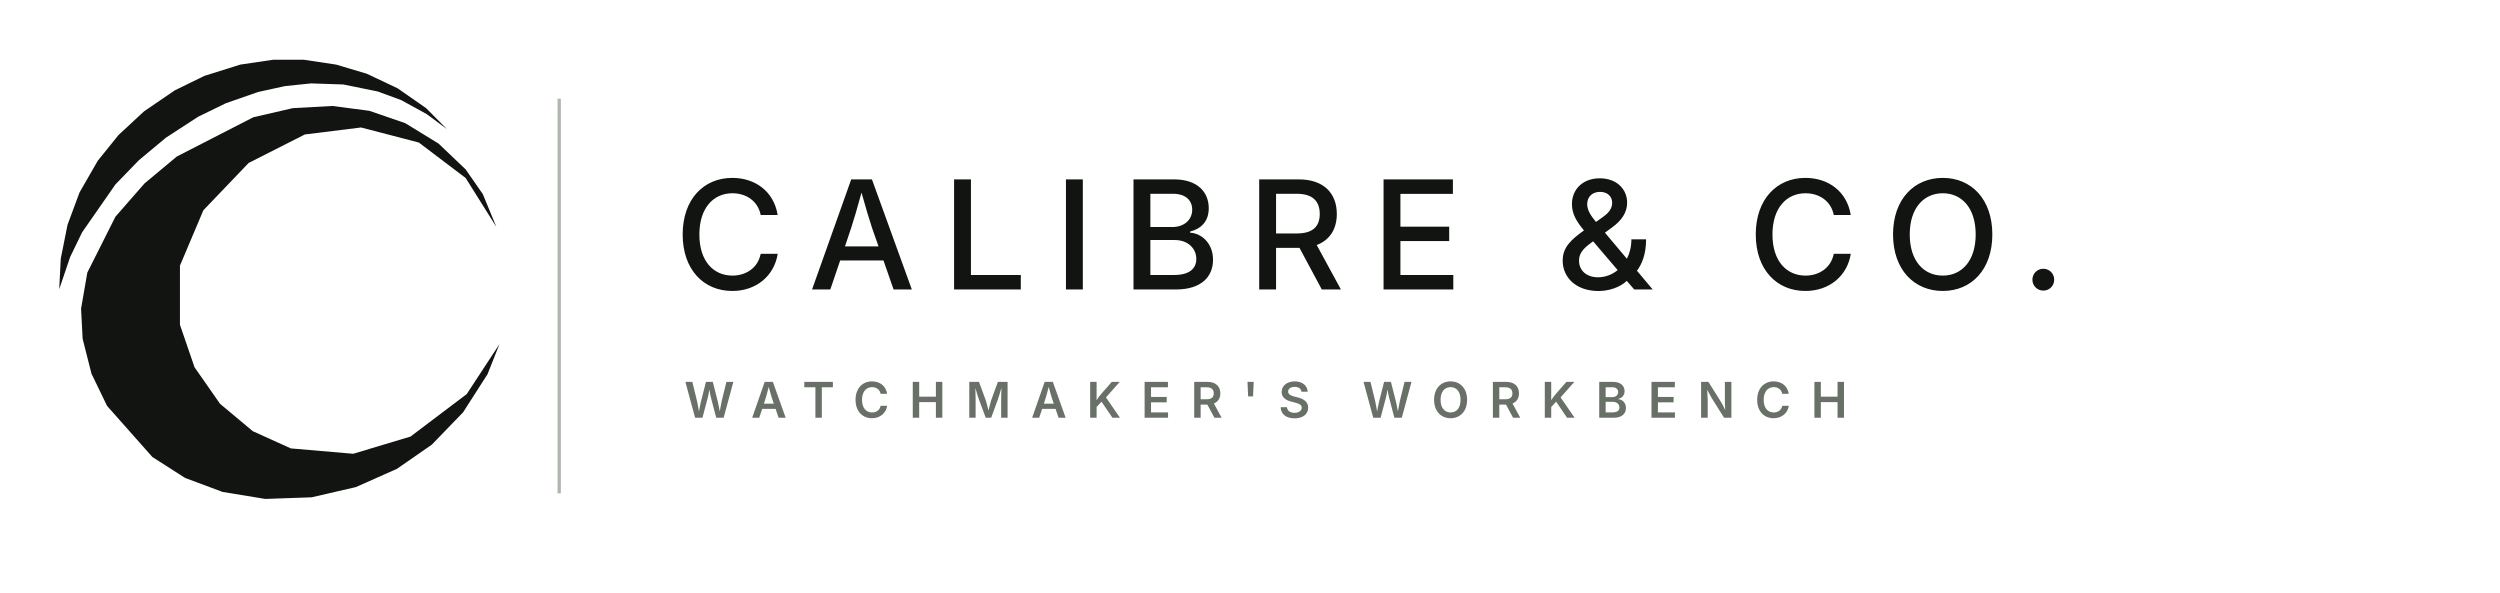
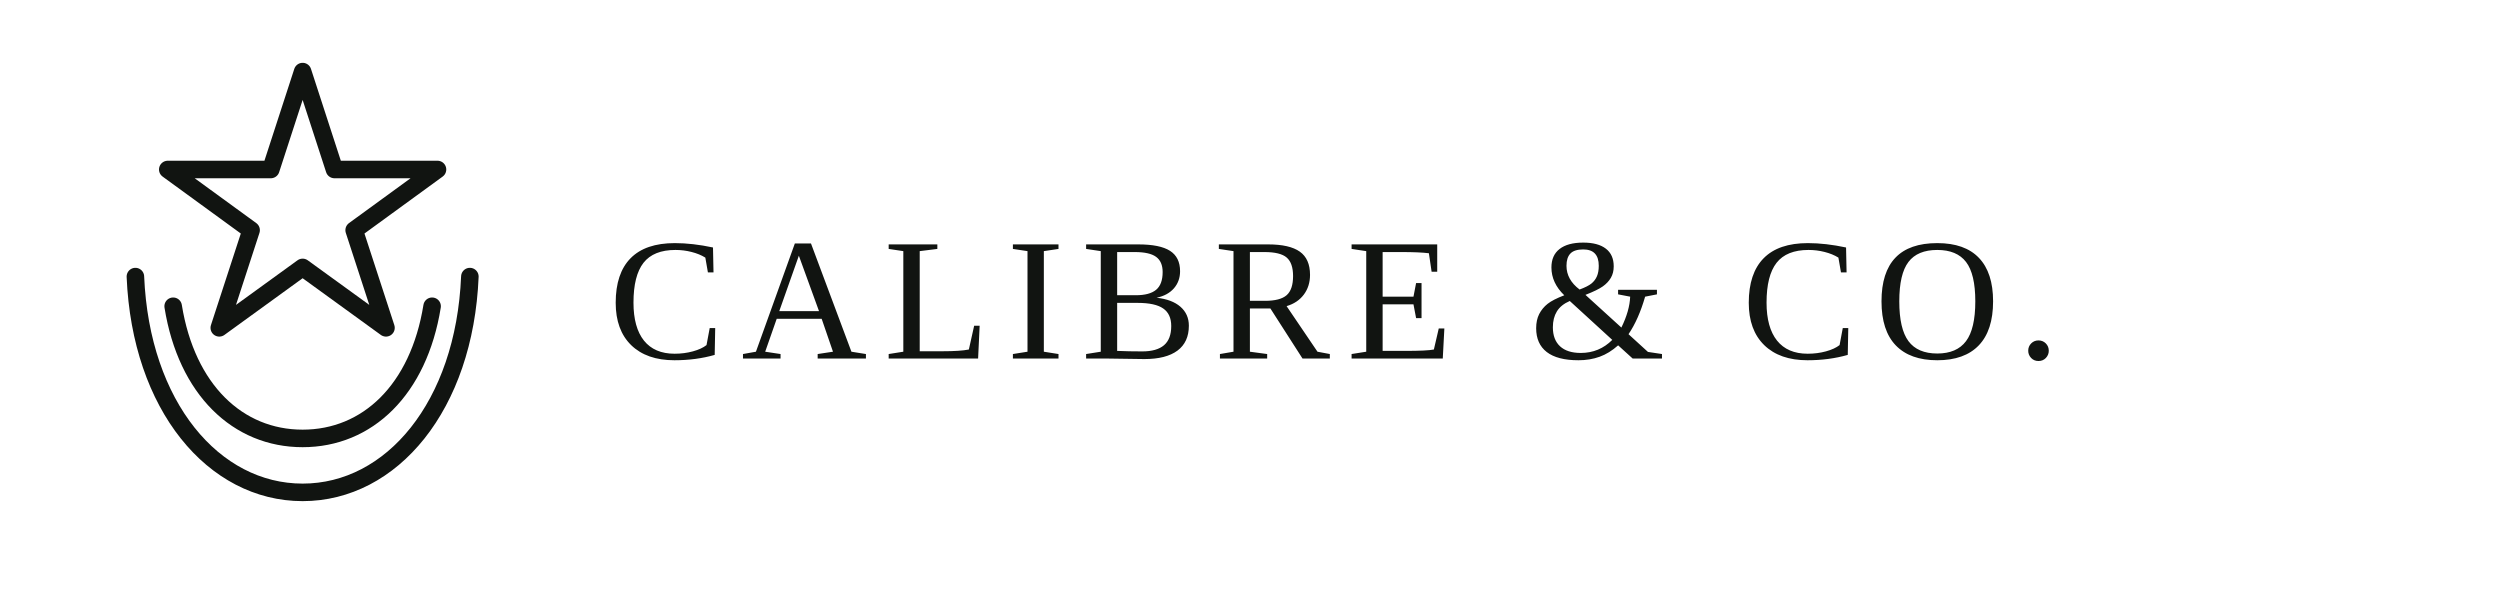
<svg xmlns="http://www.w3.org/2000/svg" viewBox="0 0 760 180" role="img" aria-labelledby="t">
-   <g transform="translate(18 18) scale(1.34)">
-     <path fill="#111411" d="M78.512 14.512L70.366 11.707L61.983 10.610L53.011 11.098L44.038 13.171L26.682 22.073L19.362 28.171L12.751 35.732L6.375 48.415L4.959 56.585L5.313 63.415L7.320 71.341L10.862 78.659L21.133 90.244L28.571 95L37.072 98.171L46.753 99.756L57.261 99.390L67.296 97.073L76.623 92.927L84.534 87.439L91.617 80.122L97.166 71.463L99.882 64.634L92.444 75.976L79.693 85.610L66.706 89.512L52.538 88.293L43.920 84.390L36.482 78.171L30.697 69.878L27.391 60.244L27.391 46.829L32.704 34.268L42.975 23.537L55.726 17.073L68.477 15.488L81.582 18.902L92.208 26.951L99.174 38.049L96.104 30.610L92.208 25L86.068 19.146Z" />
-     <path fill="#111411" d="M87.957 15.854L83.235 11.098L76.741 6.585L69.776 3.293L62.810 1.220L55.490.122L48.524.122L41.086 1.220L32.940 3.780L26.210 7.073L19.244 11.829L13.459 17.195L8.737 23.049L4.604 30.244L1.889 37.561L.354 45.244L0 52.195L2.479 44.878L5.195 39.268L12.751 28.415L18.064 22.927L24.203 17.805L31.523 13.049L37.780 10L45.100 7.439L51.240 6.098L57.143 5.488L64.463 5.732L72.255 7.317L77.568 9.268L83.353 12.439Z" />
+   <g fill="none" stroke="#111411" stroke-width="6.5" stroke-linecap="round" stroke-linejoin="round" transform="translate(10 7) scale(.82)">
+     <path d="M100 18 111.8 54.3H150L119.1 76.8 130.9 113 100 90.6 69.1 113 80.9 76.8 50 54.3H88.2Z" />
+     <path d="M38 94C40 142 67 174 100 174S160 142 162 94" />
+     <path d="M52 105C57 136 76 154 100 154s43-18 48-49" />
  </g>
-   <line x1="170" y1="30" x2="170" y2="150" stroke="#aeb6ad" stroke-width="1" />
-   <text x="205" y="88" fill="#111411" font-family="Inter,Arial,sans-serif" font-size="46" font-weight="500" letter-spacing="8">CALIBRE &amp; CO.</text>
-   <text x="208" y="127" fill="#687067" font-family="Inter,Arial,sans-serif" font-size="15" font-weight="600" letter-spacing="6">WATCHMAKER'S WORKBENCH</text>
+   <text x="185" y="109" fill="#111411" font-family="Georgia,'Times New Roman',serif" font-size="53" font-weight="400" letter-spacing="5">CALIBRE &amp; CO.</text>
</svg>
